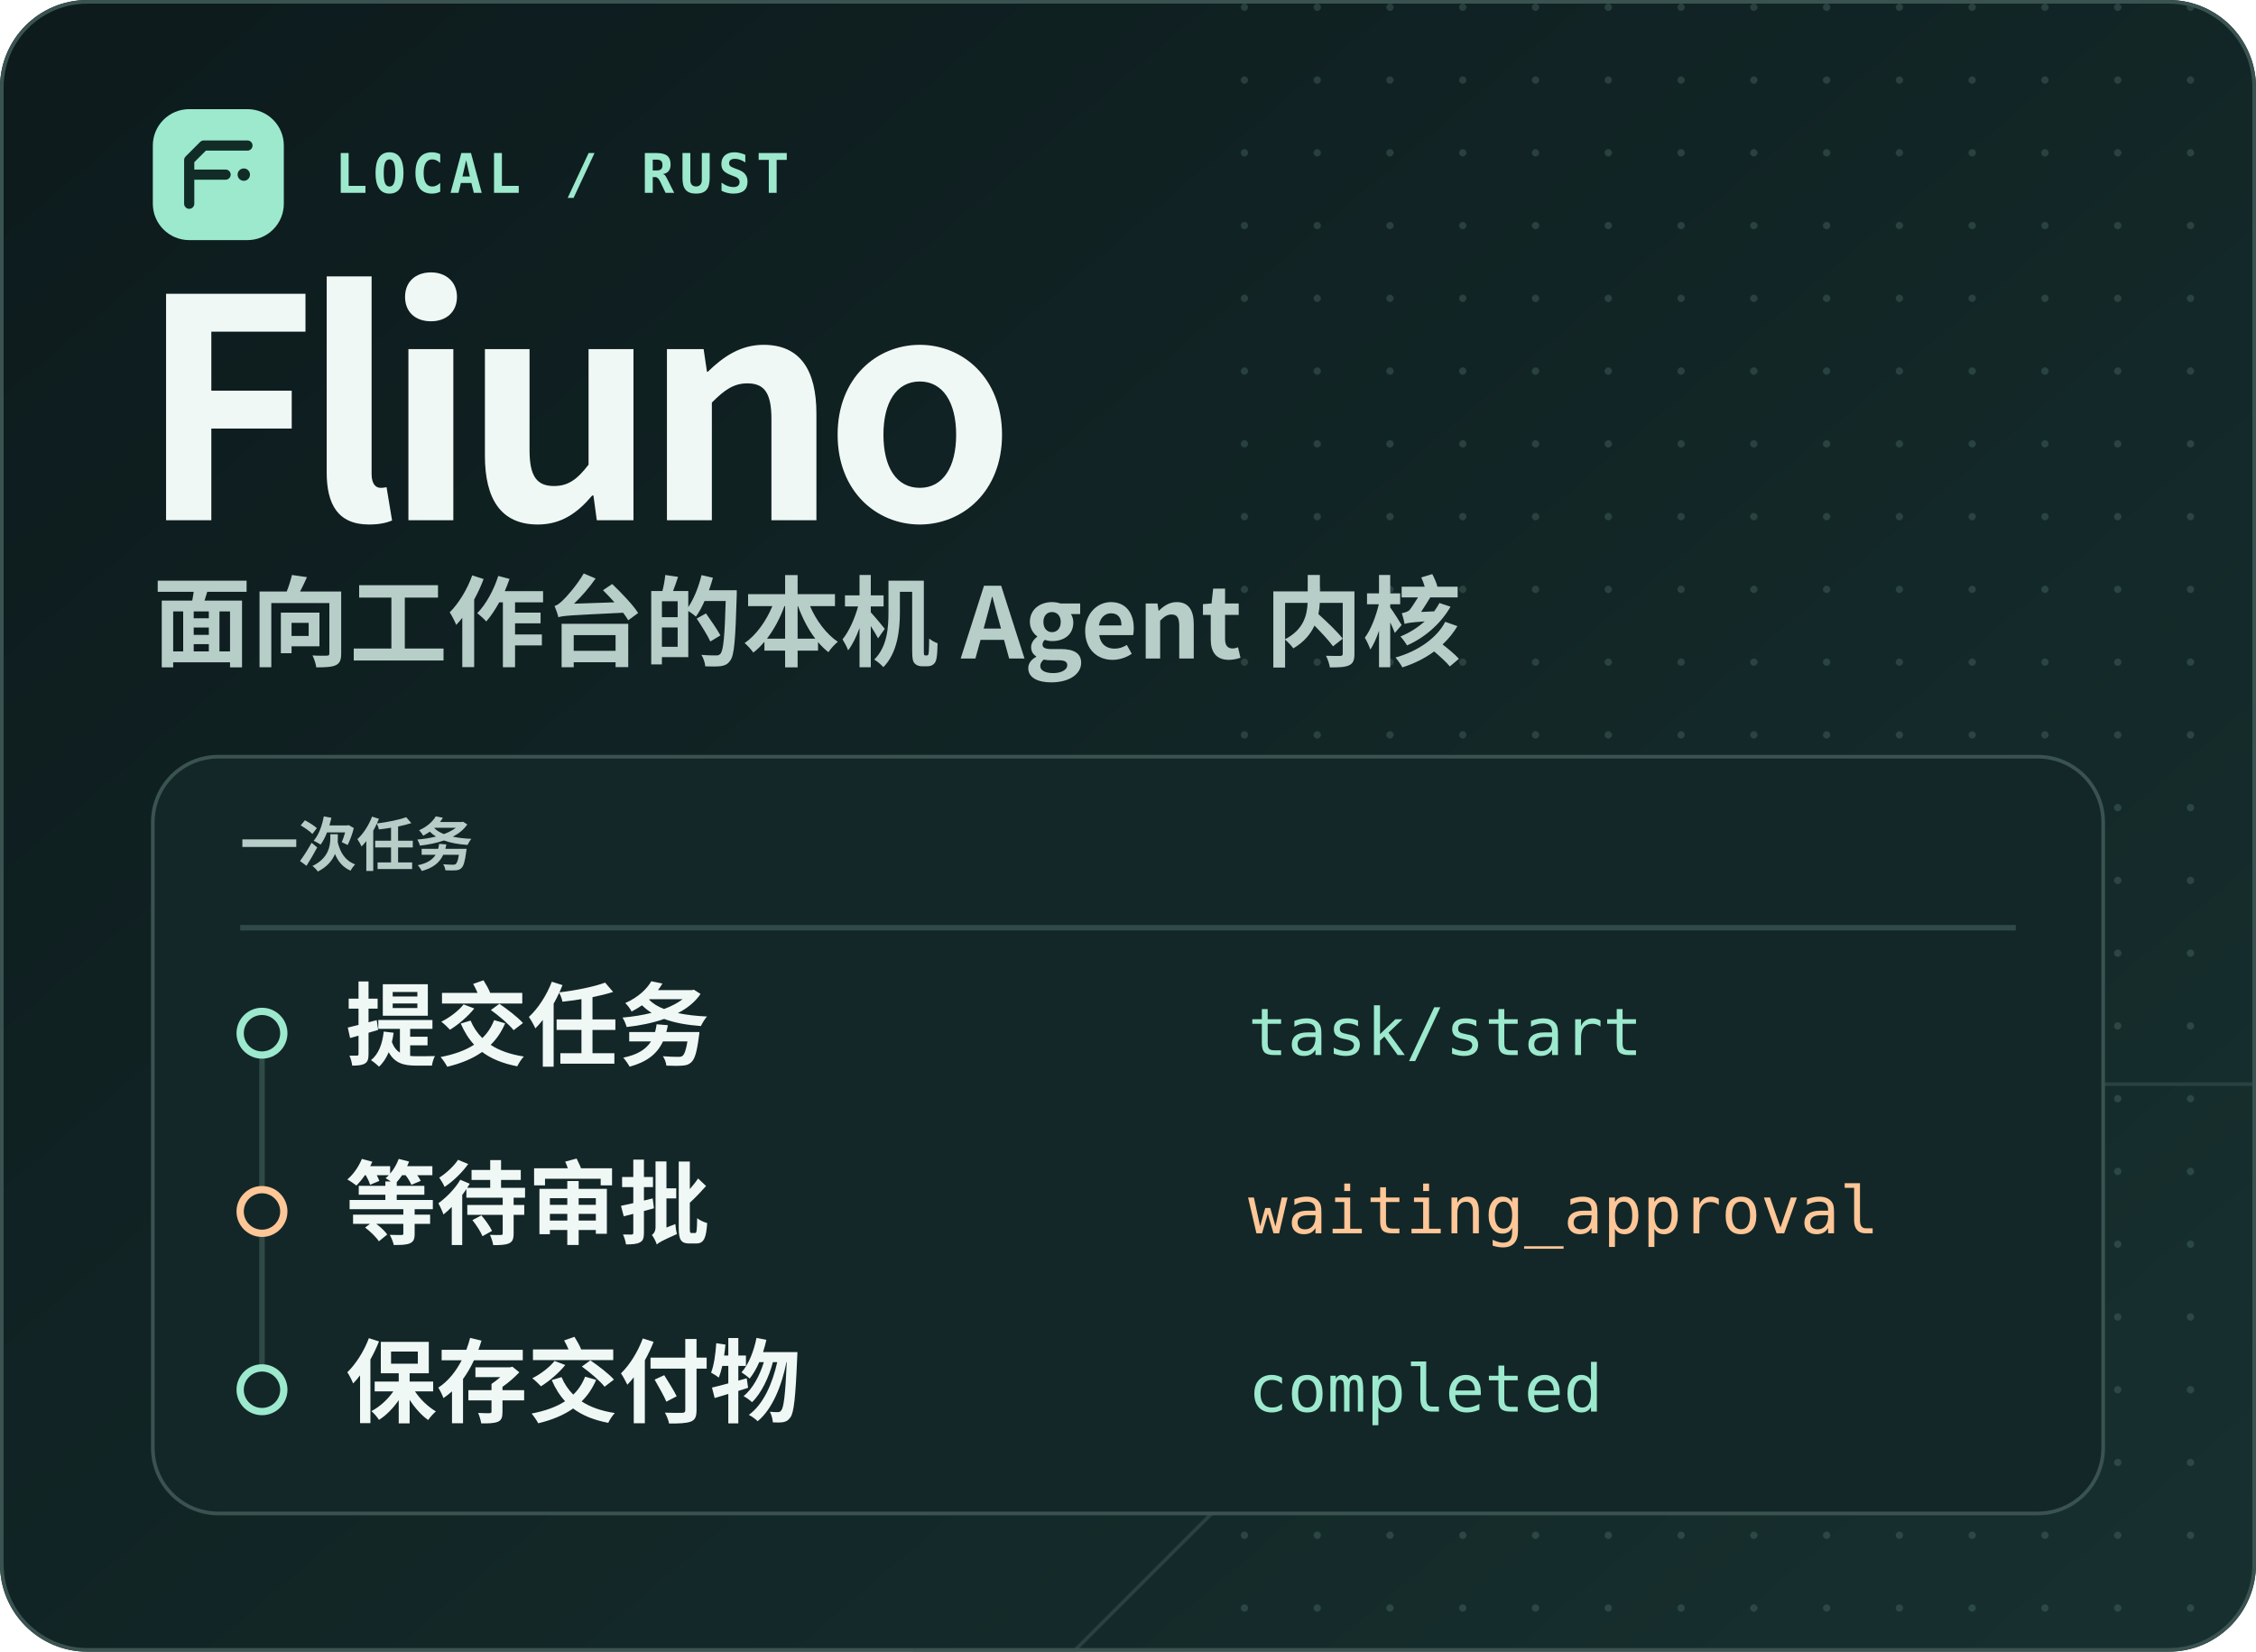
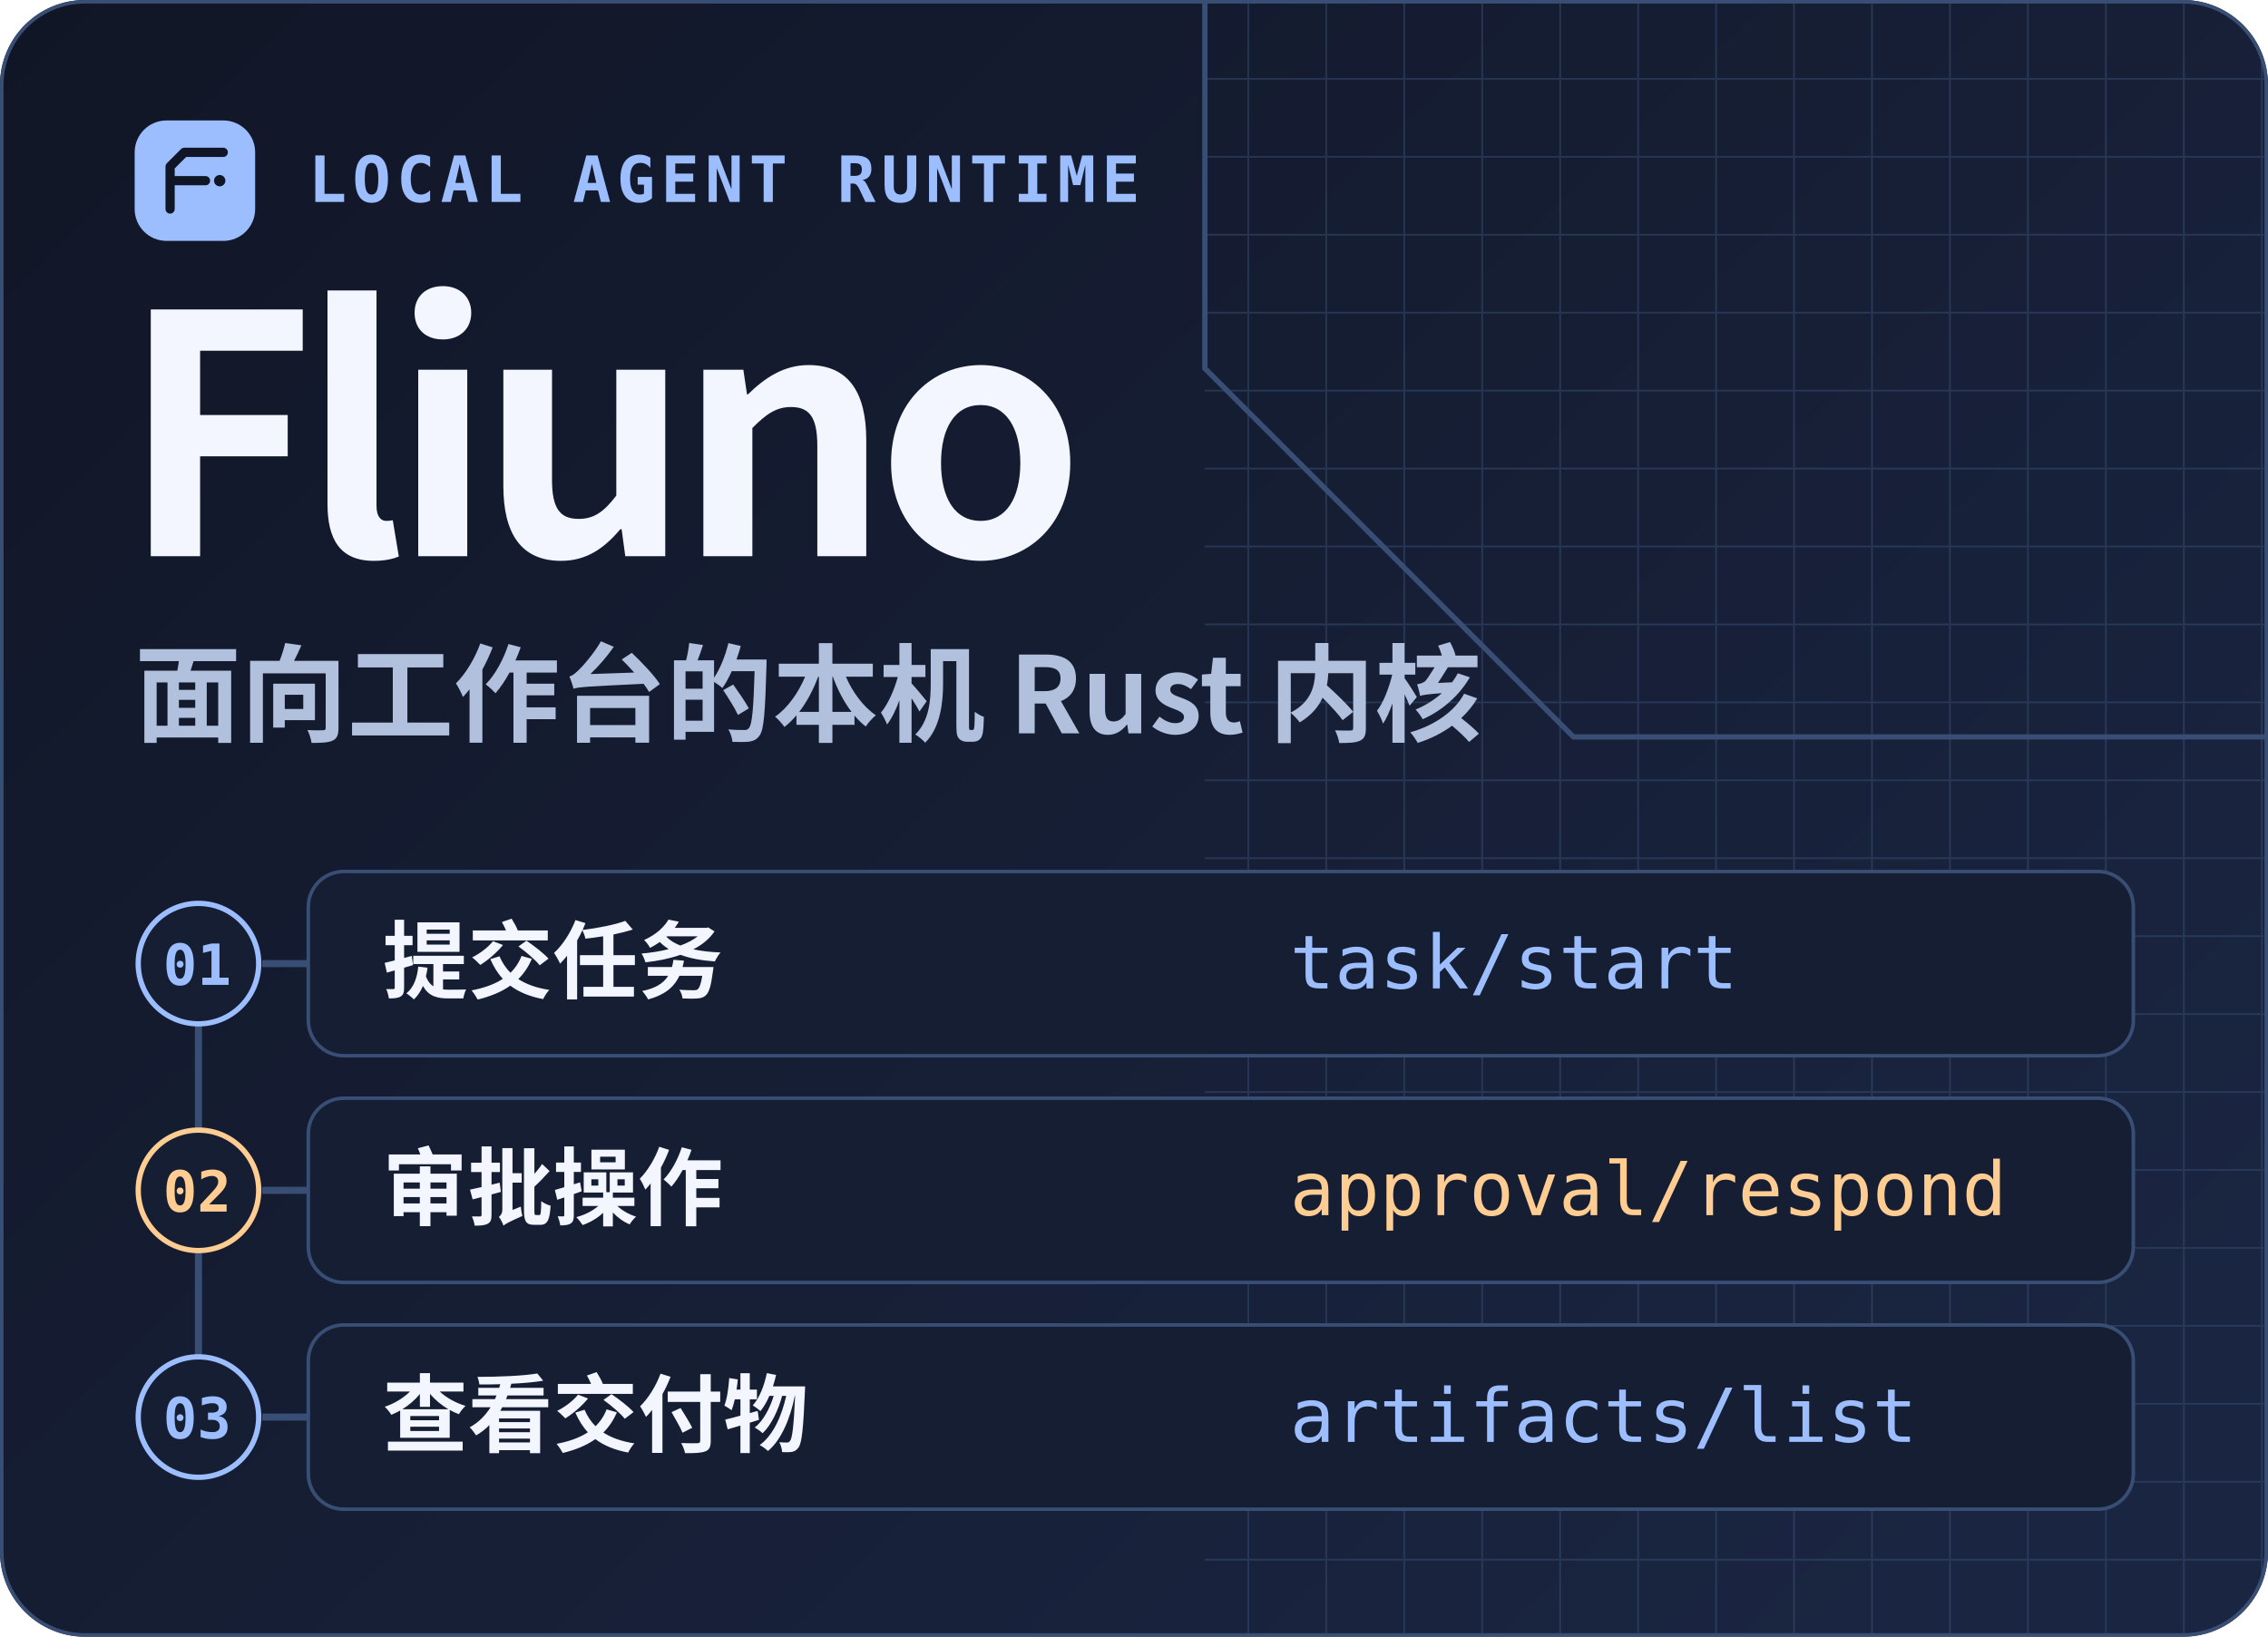
- <svg xmlns="http://www.w3.org/2000/svg" width="620" height="454" viewBox="0 0 620 454" role="img" aria-labelledby="title desc">
+ <svg xmlns="http://www.w3.org/2000/svg" width="640" height="462" viewBox="0 0 640 462" role="img" aria-labelledby="title desc">
  <defs>
-     <linearGradient id="paper" x1="0%" y1="10%" x2="100%" y2="95%">
-       <stop stop-color="#0d1b1d" />
-       <stop offset="1" stop-color="#17302f" />
+     <linearGradient id="surface" x1="0%" y1="0%" x2="100%" y2="75%">
+       <stop stop-color="#111626" />
+       <stop offset="1" stop-color="#1a2541" />
    </linearGradient>
-     <pattern id="grid" width="20" height="20" patternUnits="userSpaceOnUse">
-       <circle cx="2" cy="2" r="1" fill="#6e9990" opacity=".25" />
+     <pattern id="grid" width="22" height="22" patternUnits="userSpaceOnUse">
+       <path d="M22 0H0V22" fill="none" stroke="#394e74" opacity=".48" />
    </pattern>
    <clipPath id="frame">
-       <rect width="620" height="454" rx="24" />
+       <rect width="640" height="462" rx="24" />
    </clipPath>
  </defs>
  <g clip-path="url(#frame)">
-     <rect width="620" height="454" fill="url(#paper)" />
-     <rect x="330" width="290" height="454" fill="url(#grid)" />
-     <path d="M251 454h44l156-156h169" fill="none" stroke="#3a5351" opacity=".55" />
-     <g transform="translate(42 30)">
-       <rect width="36" height="36" rx="10" fill="#9ce9cd" />
-       <path d="M10 26V14l4-4h12M10 18h10" fill="none" stroke="#112c26" stroke-width="2.8" stroke-linecap="round" stroke-linejoin="round" />
-       <circle cx="25" cy="18" r="1.7" fill="#112c26" />
+     <rect width="640" height="462" fill="url(#surface)" />
+     <rect x="340" width="300" height="462" fill="url(#grid)" />
+     <path d="M340 0v104l104 104h196" fill="none" stroke="#394e74" stroke-width="1.5" />
+     <g transform="translate(38 34)">
+       <rect width="34" height="34" rx="9" fill="#9cbeff" />
+       <path d="M10 25V13l4-4h11M10 17h10" fill="none" stroke="#111626" stroke-width="2.6" stroke-linecap="round" stroke-linejoin="round" />
+       <circle cx="24" cy="17" r="1.6" fill="#111626" />
    </g>
-     <text x="92" y="53" font-family="ui-monospace, Cascadia Mono, Consolas, monospace" font-size="15" font-weight="650" letter-spacing="1.5" fill="#9ce9cd">LOCAL  /  RUST</text>
-     <text x="38" y="143" font-family="system-ui, Segoe UI, PingFang SC, Microsoft YaHei, Noto Sans CJK SC, sans-serif" font-size="84" font-weight="740" letter-spacing="-4" fill="#f0f8f5">Fliuno</text>
-     <text x="42" y="181" font-family="system-ui, Segoe UI, PingFang SC, Microsoft YaHei, Noto Sans CJK SC, sans-serif" font-size="27" font-weight="550" letter-spacing="0" fill="#b7cec8">面向工作台的本机 Agent 内核</text>
-     <g transform="translate(42 208)">
-       <rect width="536" height="208" rx="18" fill="#132728" stroke="#3a5351" />
-       <text x="24" y="30" font-family="system-ui, Segoe UI, PingFang SC, Microsoft YaHei, Noto Sans CJK SC, sans-serif" font-size="16" font-weight="650" letter-spacing="0" fill="#b7cec8">一次任务</text>
-       <path d="M24 47H512M30 76V174" fill="none" stroke="#304a47" stroke-width="1.5" />
-       <circle cx="30" cy="76" r="6" fill="#132728" stroke="#9ce9cd" stroke-width="2" />
-       <text x="53" y="83" font-family="system-ui, Segoe UI, PingFang SC, Microsoft YaHei, Noto Sans CJK SC, sans-serif" font-size="25" font-weight="650" letter-spacing="0" fill="#f0f8f5">提交任务</text>
-       <text x="301" y="82" font-family="ui-monospace, Cascadia Mono, Consolas, monospace" font-size="18" font-weight="500" letter-spacing="0" fill="#9ce9cd">task/start</text>
-       <circle cx="30" cy="125" r="6" fill="#132728" stroke="#ffc697" stroke-width="2" />
-       <text x="53" y="132" font-family="system-ui, Segoe UI, PingFang SC, Microsoft YaHei, Noto Sans CJK SC, sans-serif" font-size="25" font-weight="650" letter-spacing="0" fill="#f0f8f5">等待审批</text>
-       <text x="301" y="131" font-family="ui-monospace, Cascadia Mono, Consolas, monospace" font-size="18" font-weight="500" letter-spacing="0" fill="#ffc697">waiting_approval</text>
-       <circle cx="30" cy="174" r="6" fill="#132728" stroke="#9ce9cd" stroke-width="2" />
-       <text x="53" y="181" font-family="system-ui, Segoe UI, PingFang SC, Microsoft YaHei, Noto Sans CJK SC, sans-serif" font-size="25" font-weight="650" letter-spacing="0" fill="#f0f8f5">保存交付物</text>
-       <text x="301" y="180" font-family="ui-monospace, Cascadia Mono, Consolas, monospace" font-size="18" font-weight="500" letter-spacing="0" fill="#9ce9cd">completed</text>
+     <text x="87" y="57" font-family="ui-monospace, Cascadia Mono, Consolas, monospace" font-size="18" font-weight="600" letter-spacing="1.6" fill="#9cbeff">LOCAL AGENT RUNTIME</text>
+     <text x="34" y="157" font-family="system-ui, Segoe UI, PingFang SC, Microsoft YaHei, Noto Sans CJK SC, sans-serif" font-size="94" font-weight="770" letter-spacing="-4" fill="#f3f6ff">Fliuno</text>
+     <text x="38" y="207" font-family="system-ui, Segoe UI, PingFang SC, Microsoft YaHei, Noto Sans CJK SC, sans-serif" font-size="30" font-weight="550" letter-spacing="0" fill="#b1c0dd">面向工作台的本机 Rust 内核</text>
+     <g transform="translate(38 246)">
+       <path d="M18 28V156" fill="none" stroke="#394e74" stroke-width="2" />
+       <rect x="49" y="0" width="515" height="52" rx="10" fill="#151e33" stroke="#394e74" />
+       <path d="M36 26H49" stroke="#394e74" stroke-width="2" />
+       <circle cx="18" cy="26" r="17" fill="#151e33" stroke="#9cbeff" stroke-width="1.5" />
+       <text x="8" y="32" font-family="ui-monospace, Cascadia Mono, Consolas, monospace" font-size="16" font-weight="600" letter-spacing="0" fill="#9cbeff">01</text>
+       <text x="70" y="34" font-family="system-ui, Segoe UI, PingFang SC, Microsoft YaHei, Noto Sans CJK SC, sans-serif" font-size="24" font-weight="600" letter-spacing="0" fill="#f3f6ff">提交任务</text>
+       <text x="326" y="33" font-family="ui-monospace, Cascadia Mono, Consolas, monospace" font-size="21" font-weight="500" letter-spacing="0" fill="#9cbeff">task/start</text>
+       <rect x="49" y="64" width="515" height="52" rx="10" fill="#151e33" stroke="#394e74" />
+       <path d="M36 90H49" stroke="#394e74" stroke-width="2" />
+       <circle cx="18" cy="90" r="17" fill="#151e33" stroke="#ffcc91" stroke-width="1.5" />
+       <text x="8" y="96" font-family="ui-monospace, Cascadia Mono, Consolas, monospace" font-size="16" font-weight="600" letter-spacing="0" fill="#ffcc91">02</text>
+       <text x="70" y="98" font-family="system-ui, Segoe UI, PingFang SC, Microsoft YaHei, Noto Sans CJK SC, sans-serif" font-size="24" font-weight="600" letter-spacing="0" fill="#f3f6ff">审批操作</text>
+       <text x="326" y="97" font-family="ui-monospace, Cascadia Mono, Consolas, monospace" font-size="21" font-weight="500" letter-spacing="0" fill="#ffcc91">approval/respond</text>
+       <rect x="49" y="128" width="515" height="52" rx="10" fill="#151e33" stroke="#394e74" />
+       <path d="M36 154H49" stroke="#394e74" stroke-width="2" />
+       <circle cx="18" cy="154" r="17" fill="#151e33" stroke="#9cbeff" stroke-width="1.5" />
+       <text x="8" y="160" font-family="ui-monospace, Cascadia Mono, Consolas, monospace" font-size="16" font-weight="600" letter-spacing="0" fill="#9cbeff">03</text>
+       <text x="70" y="162" font-family="system-ui, Segoe UI, PingFang SC, Microsoft YaHei, Noto Sans CJK SC, sans-serif" font-size="24" font-weight="600" letter-spacing="0" fill="#f3f6ff">查看交付物</text>
+       <text x="326" y="161" font-family="ui-monospace, Cascadia Mono, Consolas, monospace" font-size="21" font-weight="500" letter-spacing="0" fill="#9cbeff">artifacts/list</text>
    </g>
  </g>
-   <rect x=".5" y=".5" width="619" height="453" rx="23.5" fill="none" stroke="#3a5351" />
+   <rect x=".5" y=".5" width="639" height="461" rx="23.5" fill="none" stroke="#394e74" />
</svg>
